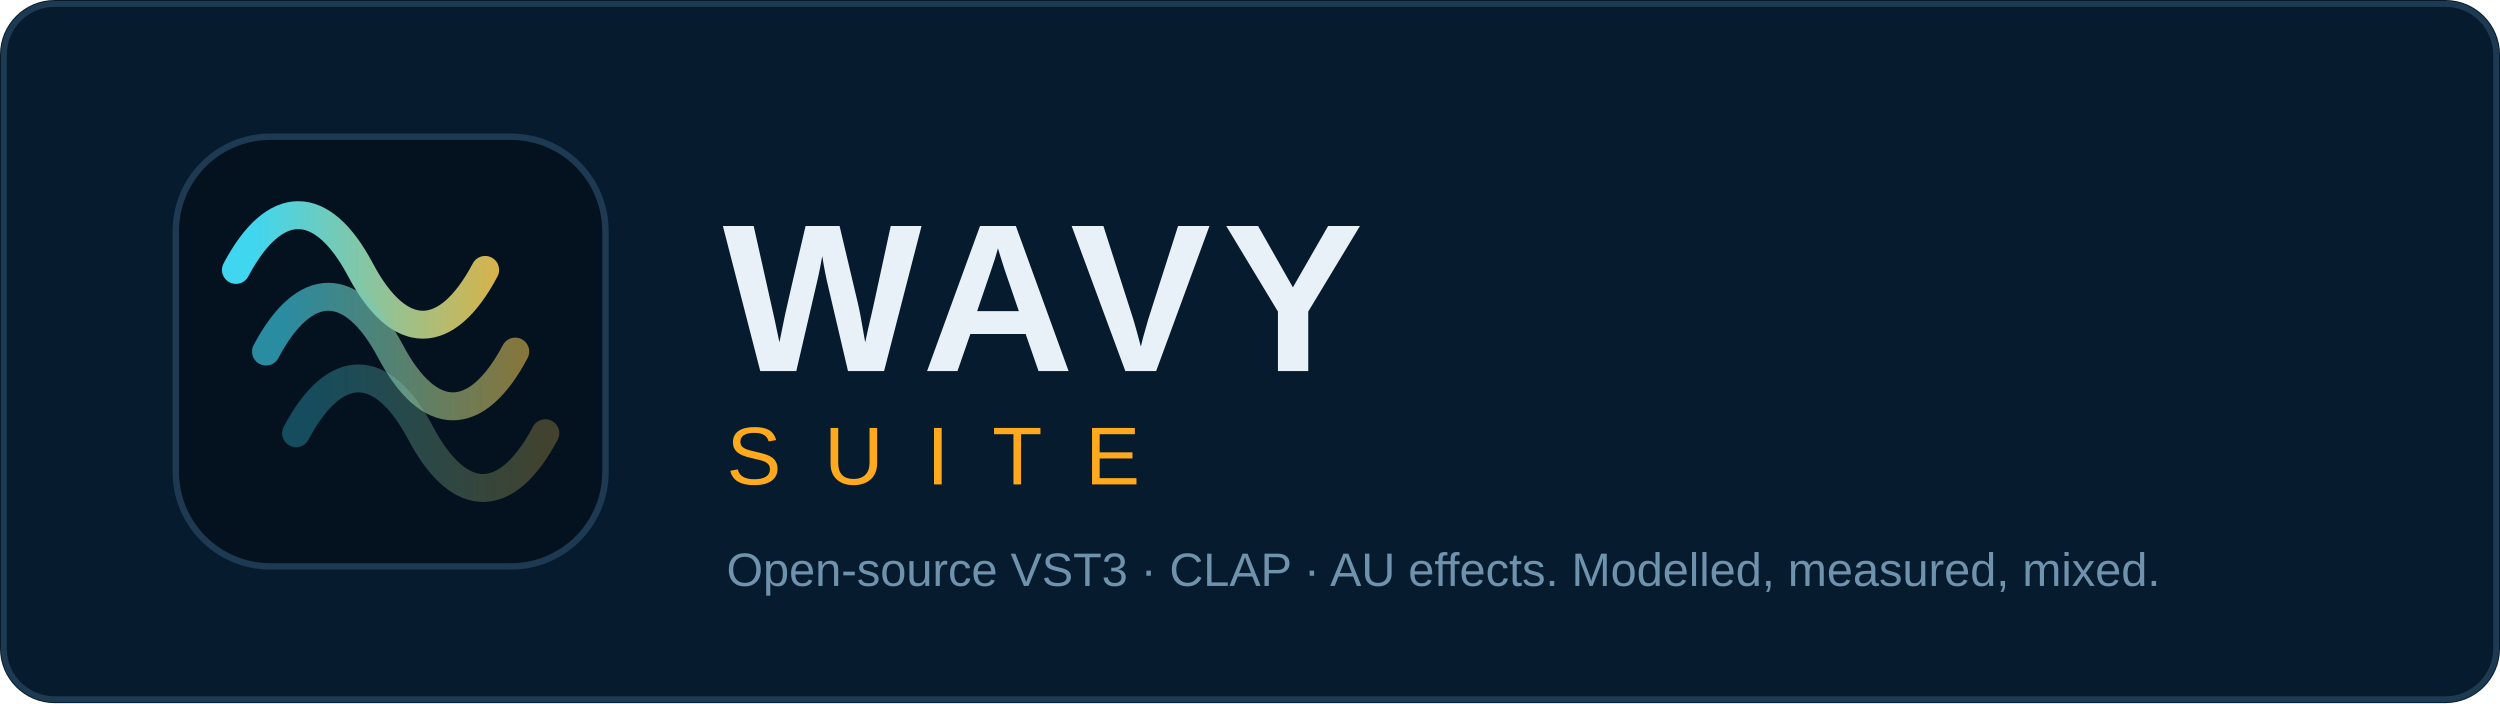
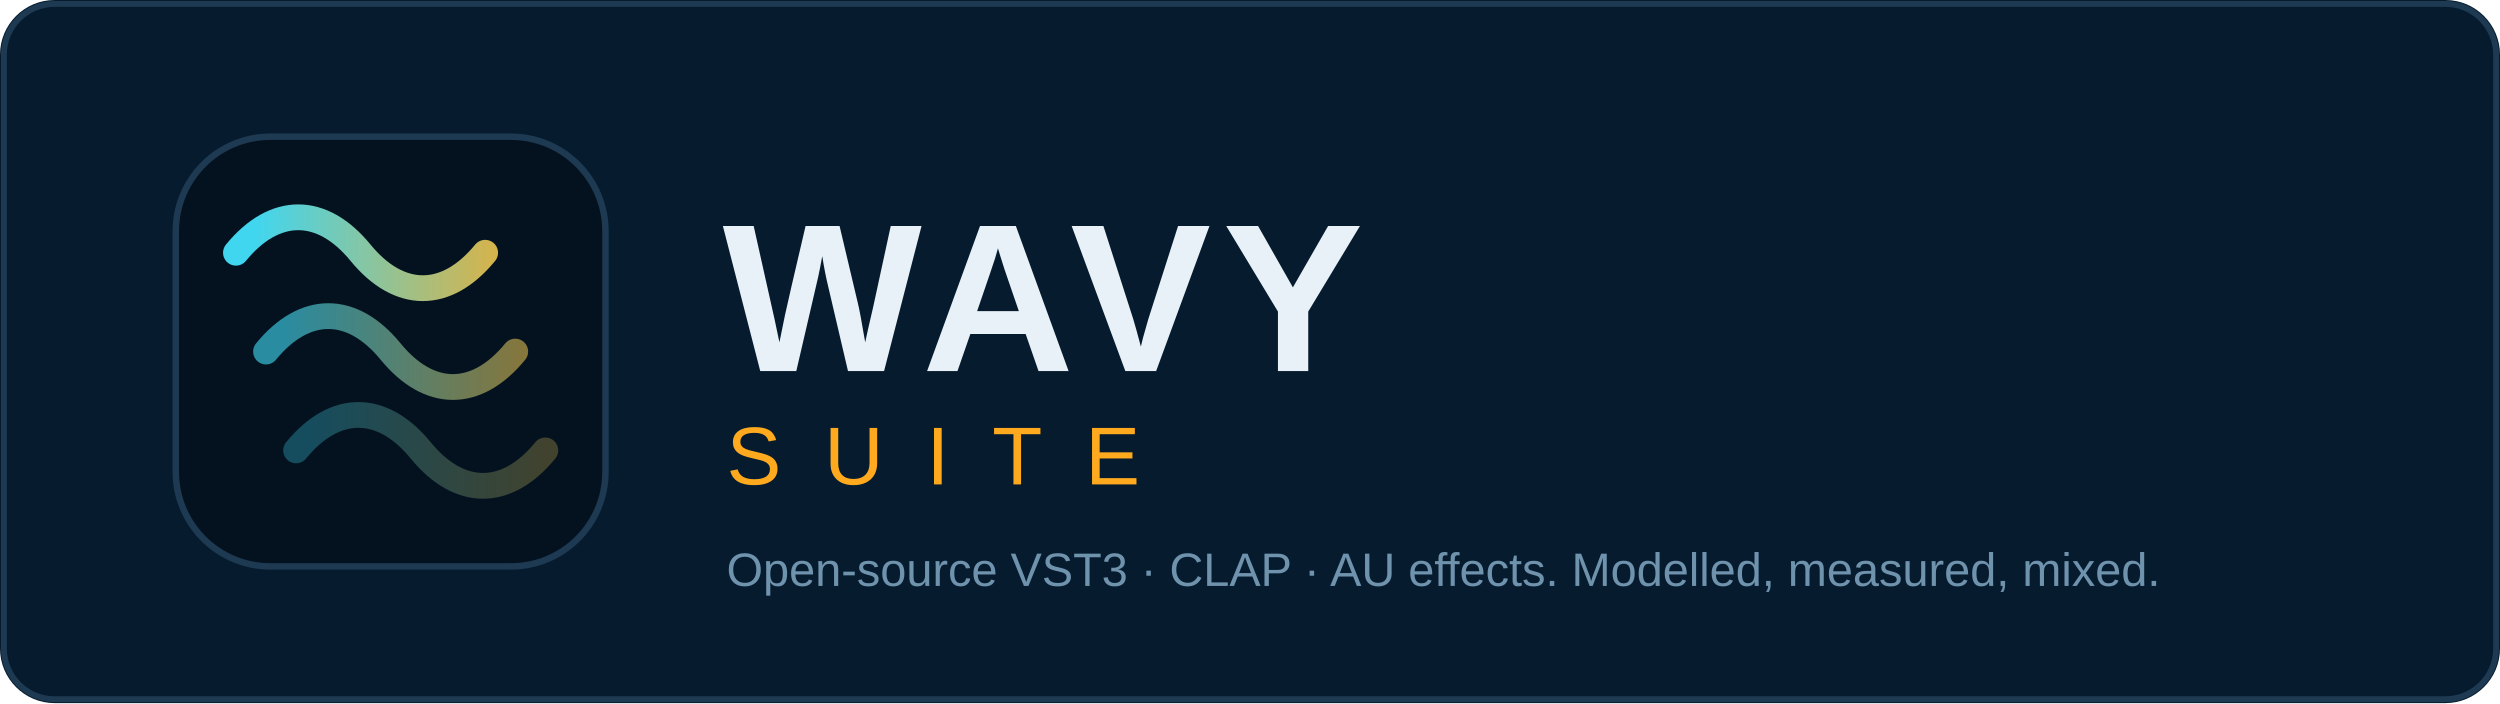
<svg xmlns="http://www.w3.org/2000/svg" viewBox="0 0 1280 360" width="1280" height="360" role="img">
  <defs>
    <linearGradient id="wg" x1="28" y1="0" x2="172" y2="0" gradientUnits="userSpaceOnUse">
      <stop offset="0" stop-color="#40d6f0" />
      <stop offset="1" stop-color="#ffaa1e" />
    </linearGradient>
  </defs>
  <rect width="1280" height="360" rx="28" fill="#061b2e" />
  <rect x="2" y="2" width="1276" height="356" rx="26" fill="none" stroke="#1d3a52" stroke-width="3" />
  <g transform="translate(90 70) scale(1.1)">
    <rect width="200" height="200" rx="44" fill="#04121f" stroke="#1d3a52" stroke-width="3" />
-     <g fill="none" stroke="url(#wg)" stroke-linecap="round" stroke-width="13">
-       <path d="M20 0 C38 -34,60 -34,78 0 S118 34,136 0" transform="translate(8 62)" />
-       <path d="M20 0 C38 -34,60 -34,78 0 S118 34,136 0" transform="translate(22 100)" opacity=".62" />
-       <path d="M20 0 C38 -34,60 -34,78 0 S118 34,136 0" transform="translate(36 138)" opacity=".3" />
+     <g fill="none" stroke="url(#wg)" stroke-linecap="round" stroke-width="12">
+       <path d="M20 0 C38 -22,60 -22,78 0 S118 22,136 0" transform="translate(8 54)" />
+       <path d="M20 0 C38 -22,60 -22,78 0 S118 22,136 0" transform="translate(22 100)" opacity=".62" />
+       <path d="M20 0 C38 -22,60 -22,78 0 S118 22,136 0" transform="translate(36 146)" opacity=".3" />
    </g>
  </g>
  <text x="370" y="190" font-family="Segoe UI, Arial, Helvetica, sans-serif" font-size="108" font-weight="700" fill="#e8f1f7" letter-spacing="6">WAVY</text>
  <text x="372" y="248" font-family="Segoe UI, Arial, Helvetica, sans-serif" font-size="42" font-weight="400" fill="#ffaa1e" letter-spacing="22">SUITE</text>
  <text x="372" y="300" font-family="Segoe UI, Arial, Helvetica, sans-serif" font-size="24" fill="#6f92ad">Open-source VST3 · CLAP · AU effects. Modelled, measured, mixed.</text>
</svg>
